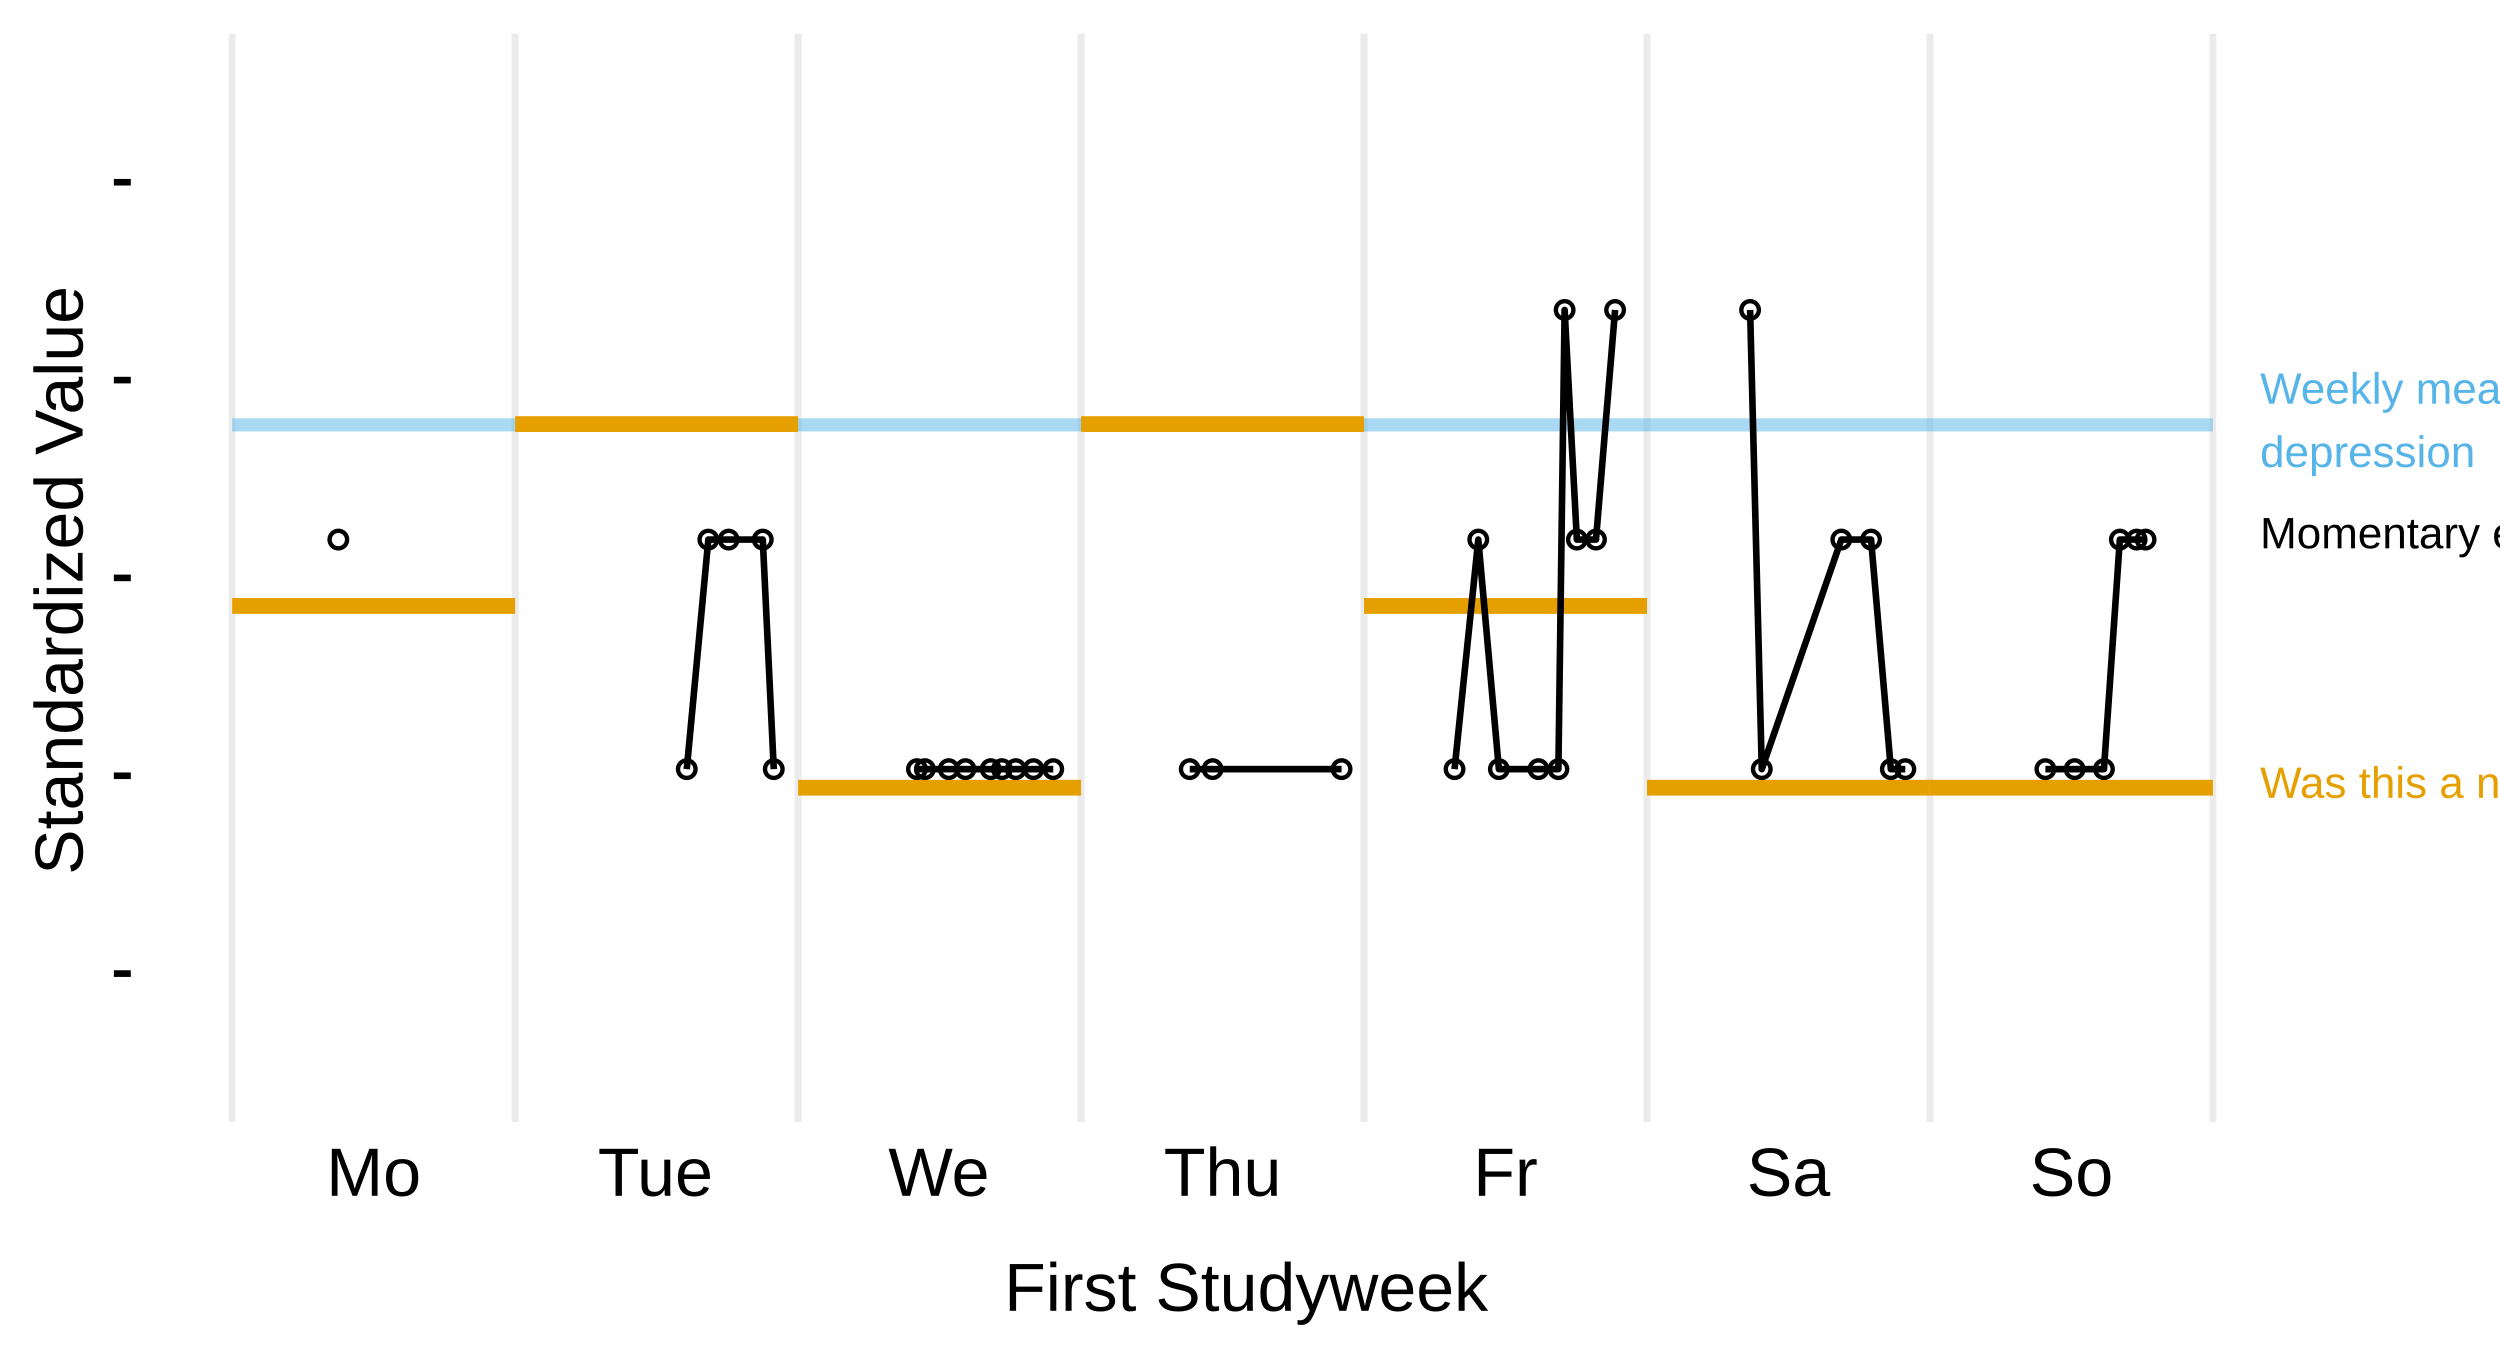
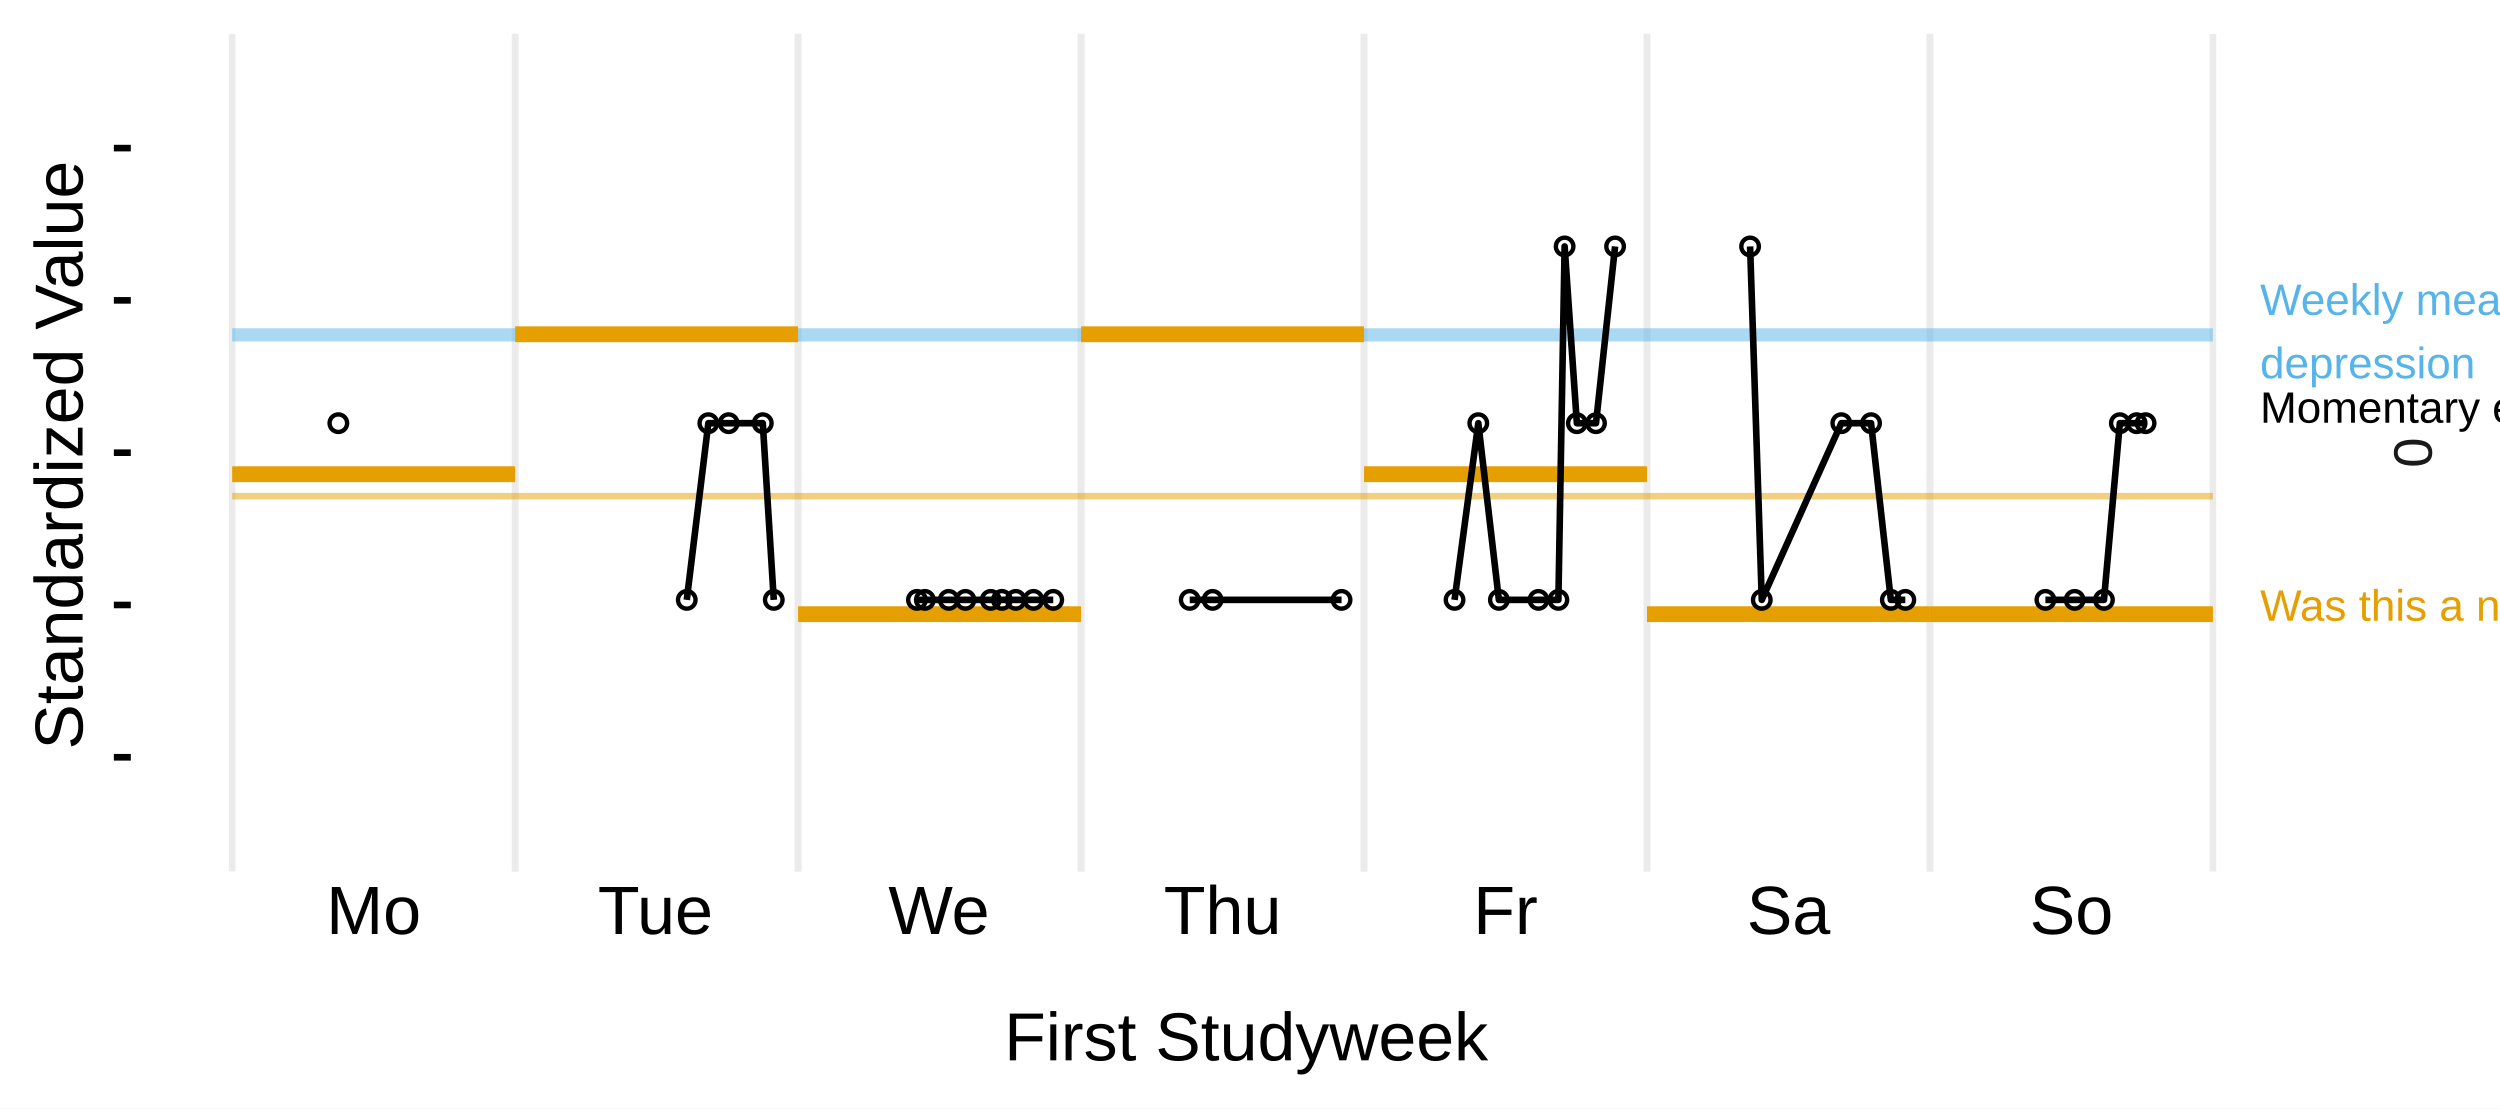
- <svg xmlns="http://www.w3.org/2000/svg" viewBox="0 0 404.25 219.75" version="1.1" id="svg4636">
-   <defs id="defs4444">
-     <style type="text/css" id="style4442">
+ <svg xmlns="http://www.w3.org/2000/svg" viewBox="0 0 404.25 179.25">
+   <defs>
+     <style type="text/css">
    line, polyline, polygon, path, rect, circle {
      fill: none;
      stroke: #000000;
      stroke-linecap: round;
      stroke-linejoin: round;
      stroke-miterlimit: 10.00;
    }
  </style>
  </defs>
-   <rect width="100%" height="100%" style="stroke: none; fill: #FFFFFF;" id="rect4446" />
-   <polyline points="37.54,181.42 37.54,5.48 " style="stroke-width: 1.07; stroke: #EBEBEB; stroke-linecap: butt;" id="polyline4448" />
-   <polyline points="83.30,181.42 83.30,5.48 " style="stroke-width: 1.07; stroke: #EBEBEB; stroke-linecap: butt;" id="polyline4450" />
-   <polyline points="83.30,181.42 83.30,5.48 " style="stroke-width: 1.07; stroke: #EBEBEB; stroke-linecap: butt;" id="polyline4452" />
-   <polyline points="129.05,181.42 129.05,5.48 " style="stroke-width: 1.07; stroke: #EBEBEB; stroke-linecap: butt;" id="polyline4454" />
-   <polyline points="129.05,181.42 129.05,5.48 " style="stroke-width: 1.07; stroke: #EBEBEB; stroke-linecap: butt;" id="polyline4456" />
-   <polyline points="174.81,181.42 174.81,5.48 " style="stroke-width: 1.07; stroke: #EBEBEB; stroke-linecap: butt;" id="polyline4458" />
-   <polyline points="174.81,181.42 174.81,5.48 " style="stroke-width: 1.07; stroke: #EBEBEB; stroke-linecap: butt;" id="polyline4460" />
-   <polyline points="220.56,181.42 220.56,5.48 " style="stroke-width: 1.07; stroke: #EBEBEB; stroke-linecap: butt;" id="polyline4462" />
-   <polyline points="220.56,181.42 220.56,5.48 " style="stroke-width: 1.07; stroke: #EBEBEB; stroke-linecap: butt;" id="polyline4464" />
-   <polyline points="266.32,181.42 266.32,5.48 " style="stroke-width: 1.07; stroke: #EBEBEB; stroke-linecap: butt;" id="polyline4466" />
-   <polyline points="266.32,181.42 266.32,5.48 " style="stroke-width: 1.07; stroke: #EBEBEB; stroke-linecap: butt;" id="polyline4468" />
-   <polyline points="312.07,181.42 312.07,5.48 " style="stroke-width: 1.07; stroke: #EBEBEB; stroke-linecap: butt;" id="polyline4470" />
-   <polyline points="312.08,181.42 312.08,5.48 " style="stroke-width: 1.07; stroke: #EBEBEB; stroke-linecap: butt;" id="polyline4472" />
-   <polyline points="357.83,181.42 357.83,5.48 " style="stroke-width: 1.07; stroke: #EBEBEB; stroke-linecap: butt;" id="polyline4474" />
-   <polyline points="37.54,68.70 357.83,68.70 " style="stroke-width: 2.13; stroke: #56B4E9; stroke-opacity: 0.50; stroke-linecap: butt;" id="polyline4476" />
-   <polyline points="37.54,97.98 83.30,97.98 " style="stroke-width: 2.56; stroke: #E69F00; stroke-linecap: butt;" id="polyline4478" />
-   <polyline points="83.30,68.58 129.05,68.58 " style="stroke-width: 2.56; stroke: #E69F00; stroke-linecap: butt;" id="polyline4480" />
-   <polyline points="129.05,127.37 174.81,127.37 " style="stroke-width: 2.56; stroke: #E69F00; stroke-linecap: butt;" id="polyline4482" />
-   <polyline points="174.81,68.58 220.56,68.58 " style="stroke-width: 2.56; stroke: #E69F00; stroke-linecap: butt;" id="polyline4484" />
-   <polyline points="220.56,97.98 266.32,97.98 " style="stroke-width: 2.56; stroke: #E69F00; stroke-linecap: butt;" id="polyline4486" />
-   <polyline points="266.32,127.37 312.07,127.37 " style="stroke-width: 2.56; stroke: #E69F00; stroke-linecap: butt;" id="polyline4488" />
-   <polyline points="312.08,127.37 357.83,127.37 " style="stroke-width: 2.56; stroke: #E69F00; stroke-linecap: butt;" id="polyline4490" />
-   <circle cx="54.71" cy="87.25" r="1.42" style="stroke-width: 0.71;" id="circle4492" />
-   <circle cx="111.05" cy="124.37" r="1.42" style="stroke-width: 0.71;" id="circle4494" />
-   <circle cx="114.54" cy="87.25" r="1.42" style="stroke-width: 0.71;" id="circle4496" />
-   <circle cx="117.82" cy="87.25" r="1.42" style="stroke-width: 0.71;" id="circle4498" />
-   <circle cx="123.34" cy="87.25" r="1.42" style="stroke-width: 0.71;" id="circle4500" />
-   <circle cx="125.12" cy="124.37" r="1.42" style="stroke-width: 0.71;" id="circle4502" />
-   <circle cx="148.27" cy="124.37" r="1.42" style="stroke-width: 0.71;" id="circle4504" />
-   <circle cx="149.55" cy="124.37" r="1.42" style="stroke-width: 0.71;" id="circle4506" />
-   <circle cx="153.41" cy="124.37" r="1.42" style="stroke-width: 0.71;" id="circle4508" />
-   <circle cx="156.11" cy="124.37" r="1.42" style="stroke-width: 0.71;" id="circle4510" />
-   <circle cx="160.20" cy="124.37" r="1.42" style="stroke-width: 0.71;" id="circle4512" />
-   <circle cx="162.01" cy="124.37" r="1.42" style="stroke-width: 0.71;" id="circle4514" />
-   <circle cx="164.25" cy="124.37" r="1.42" style="stroke-width: 0.71;" id="circle4516" />
-   <circle cx="167.11" cy="124.37" r="1.42" style="stroke-width: 0.71;" id="circle4518" />
-   <circle cx="170.31" cy="124.37" r="1.42" style="stroke-width: 0.71;" id="circle4520" />
-   <circle cx="192.38" cy="124.37" r="1.42" style="stroke-width: 0.71;" id="circle4522" />
-   <circle cx="196.08" cy="124.37" r="1.42" style="stroke-width: 0.71;" id="circle4524" />
-   <circle cx="216.93" cy="124.37" r="1.42" style="stroke-width: 0.71;" id="circle4526" />
-   <circle cx="235.20" cy="124.37" r="1.42" style="stroke-width: 0.71;" id="circle4528" />
-   <circle cx="239.04" cy="87.25" r="1.42" style="stroke-width: 0.71;" id="circle4530" />
-   <circle cx="242.37" cy="124.37" r="1.42" style="stroke-width: 0.71;" id="circle4532" />
-   <circle cx="248.77" cy="124.37" r="1.42" style="stroke-width: 0.71;" id="circle4534" />
-   <circle cx="251.99" cy="124.37" r="1.42" style="stroke-width: 0.71;" id="circle4536" />
-   <circle cx="253.00" cy="50.12" r="1.42" style="stroke-width: 0.71;" id="circle4538" />
-   <circle cx="254.98" cy="87.25" r="1.42" style="stroke-width: 0.71;" id="circle4540" />
-   <circle cx="258.07" cy="87.25" r="1.42" style="stroke-width: 0.71;" id="circle4542" />
-   <circle cx="261.16" cy="50.12" r="1.42" style="stroke-width: 0.71;" id="circle4544" />
-   <circle cx="282.99" cy="50.12" r="1.42" style="stroke-width: 0.71;" id="circle4546" />
-   <circle cx="284.88" cy="124.37" r="1.42" style="stroke-width: 0.71;" id="circle4548" />
-   <circle cx="297.74" cy="87.25" r="1.42" style="stroke-width: 0.71;" id="circle4550" />
-   <circle cx="302.55" cy="87.25" r="1.42" style="stroke-width: 0.71;" id="circle4552" />
-   <circle cx="305.75" cy="124.37" r="1.42" style="stroke-width: 0.71;" id="circle4554" />
-   <circle cx="308.09" cy="124.37" r="1.42" style="stroke-width: 0.71;" id="circle4556" />
-   <circle cx="330.74" cy="124.37" r="1.42" style="stroke-width: 0.71;" id="circle4558" />
-   <circle cx="335.47" cy="124.37" r="1.42" style="stroke-width: 0.71;" id="circle4560" />
-   <circle cx="340.21" cy="124.37" r="1.42" style="stroke-width: 0.71;" id="circle4562" />
-   <circle cx="342.78" cy="87.25" r="1.42" style="stroke-width: 0.71;" id="circle4564" />
-   <circle cx="345.49" cy="87.25" r="1.42" style="stroke-width: 0.71;" id="circle4566" />
-   <circle cx="346.94" cy="87.25" r="1.42" style="stroke-width: 0.71;" id="circle4568" />
-   <polyline points="111.05,124.37 114.54,87.25 117.82,87.25 123.34,87.25 125.12,124.37 " style="stroke-width: 1.07; stroke-linecap: butt;" id="polyline4570" />
-   <polyline points="148.27,124.37 149.55,124.37 153.41,124.37 156.11,124.37 160.20,124.37 162.01,124.37 164.25,124.37 167.11,124.37 170.31,124.37 " style="stroke-width: 1.07; stroke-linecap: butt;" id="polyline4572" />
-   <polyline points="192.38,124.37 196.08,124.37 216.93,124.37 " style="stroke-width: 1.07; stroke-linecap: butt;" id="polyline4574" />
-   <polyline points="235.20,124.37 239.04,87.25 242.37,124.37 248.77,124.37 251.99,124.37 253.00,50.12 254.98,87.25 258.07,87.25 261.16,50.12 " style="stroke-width: 1.07; stroke-linecap: butt;" id="polyline4576" />
-   <polyline points="282.99,50.12 284.88,124.37 297.74,87.25 302.55,87.25 305.75,124.37 308.09,124.37 " style="stroke-width: 1.07; stroke-linecap: butt;" id="polyline4578" />
-   <polyline points="330.74,124.37 335.47,124.37 340.21,124.37 342.78,87.25 345.49,87.25 346.94,87.25 " style="stroke-width: 1.07; stroke-linecap: butt;" id="polyline4580" />
-   <text x="52.75" y="193.36" style="font-size: 11.04px; font-family: Arial;" textLength="15.34px" lengthAdjust="spacingAndGlyphs" id="text4582">Mo</text>
-   <text x="96.67" y="193.36" style="font-size: 11.04px; font-family: Arial;" textLength="19.02px" lengthAdjust="spacingAndGlyphs" id="text4584">Tue</text>
-   <text x="143.65" y="193.36" style="font-size: 11.04px; font-family: Arial;" textLength="16.56px" lengthAdjust="spacingAndGlyphs" id="text4586">We</text>
-   <text x="188.18" y="193.36" style="font-size: 11.04px; font-family: Arial;" textLength="19.02px" lengthAdjust="spacingAndGlyphs" id="text4588">Thu</text>
-   <text x="238.23" y="193.36" style="font-size: 11.04px; font-family: Arial;" textLength="10.42px" lengthAdjust="spacingAndGlyphs" id="text4590">Fr</text>
-   <text x="282.45" y="193.36" style="font-size: 11.04px; font-family: Arial;" textLength="13.50px" lengthAdjust="spacingAndGlyphs" id="text4592">Sa</text>
-   <text x="328.20" y="193.36" style="font-size: 11.04px; font-family: Arial;" textLength="13.50px" lengthAdjust="spacingAndGlyphs" id="text4594">So</text>
-   <text x="365.46" y="86.4" style="font-size:7.11px;font-family:Arial" textLength="77.88" lengthAdjust="spacingAndGlyphs" id="text4596" transform="translate(0,2.257812)">Momentary enthusiuasm</text>
-   <text x="365.46" y="127.98" style="font-size:7.11px;font-family:Arial;fill:#e69f00" textLength="65.63" lengthAdjust="spacingAndGlyphs" id="text4598" transform="translate(0,1.03125)">Was this a nice day?</text>
-   <text x="365.46" y="65.28" style="font-size: 7.11px; fill: #56B4E9; font-family: Arial;" textLength="58.90px" lengthAdjust="spacingAndGlyphs" id="text4600">Weekly measured </text>
-   <text x="365.46" y="75.52" style="font-size: 7.11px; fill: #56B4E9; font-family: Arial;" textLength="36.77px" lengthAdjust="spacingAndGlyphs" id="text4602"> depression</text>
-   <defs id="defs4607">
-     <clipPath id="cpMzgxLjg1fDM5OC43N3wxODEuNDJ8NS40OA==">
-       <rect x="381.85" y="5.48" width="16.92" height="175.94" id="rect4604" />
+   <rect width="100%" height="100%" style="stroke: none; fill: #FFFFFF;" />
+   <polyline points="37.54,140.92 37.54,5.48 " style="stroke-width: 1.07; stroke: #EBEBEB; stroke-linecap: butt;" />
+   <polyline points="83.30,140.92 83.30,5.48 " style="stroke-width: 1.07; stroke: #EBEBEB; stroke-linecap: butt;" />
+   <polyline points="83.30,140.92 83.30,5.48 " style="stroke-width: 1.07; stroke: #EBEBEB; stroke-linecap: butt;" />
+   <polyline points="129.05,140.92 129.05,5.48 " style="stroke-width: 1.07; stroke: #EBEBEB; stroke-linecap: butt;" />
+   <polyline points="129.05,140.92 129.05,5.48 " style="stroke-width: 1.07; stroke: #EBEBEB; stroke-linecap: butt;" />
+   <polyline points="174.81,140.92 174.81,5.48 " style="stroke-width: 1.07; stroke: #EBEBEB; stroke-linecap: butt;" />
+   <polyline points="174.81,140.92 174.81,5.48 " style="stroke-width: 1.07; stroke: #EBEBEB; stroke-linecap: butt;" />
+   <polyline points="220.56,140.92 220.56,5.48 " style="stroke-width: 1.07; stroke: #EBEBEB; stroke-linecap: butt;" />
+   <polyline points="220.56,140.92 220.56,5.48 " style="stroke-width: 1.07; stroke: #EBEBEB; stroke-linecap: butt;" />
+   <polyline points="266.32,140.92 266.32,5.48 " style="stroke-width: 1.07; stroke: #EBEBEB; stroke-linecap: butt;" />
+   <polyline points="266.32,140.92 266.32,5.48 " style="stroke-width: 1.07; stroke: #EBEBEB; stroke-linecap: butt;" />
+   <polyline points="312.07,140.92 312.07,5.48 " style="stroke-width: 1.07; stroke: #EBEBEB; stroke-linecap: butt;" />
+   <polyline points="312.08,140.92 312.08,5.48 " style="stroke-width: 1.07; stroke: #EBEBEB; stroke-linecap: butt;" />
+   <polyline points="357.83,140.92 357.83,5.48 " style="stroke-width: 1.07; stroke: #EBEBEB; stroke-linecap: butt;" />
+   <polyline points="37.54,80.23 357.83,80.23 " style="stroke-width: 1.07; stroke: #E69F00; stroke-opacity: 0.50; stroke-linecap: butt;" />
+   <polyline points="37.54,54.15 357.83,54.15 " style="stroke-width: 2.13; stroke: #56B4E9; stroke-opacity: 0.50; stroke-linecap: butt;" />
+   <polyline points="37.54,76.68 83.30,76.68 " style="stroke-width: 2.56; stroke: #E69F00; stroke-linecap: butt;" />
+   <polyline points="83.30,54.05 129.05,54.05 " style="stroke-width: 2.56; stroke: #E69F00; stroke-linecap: butt;" />
+   <polyline points="129.05,99.31 174.81,99.31 " style="stroke-width: 2.56; stroke: #E69F00; stroke-linecap: butt;" />
+   <polyline points="174.81,54.05 220.56,54.05 " style="stroke-width: 2.56; stroke: #E69F00; stroke-linecap: butt;" />
+   <polyline points="220.56,76.68 266.32,76.68 " style="stroke-width: 2.56; stroke: #E69F00; stroke-linecap: butt;" />
+   <polyline points="266.32,99.31 312.07,99.31 " style="stroke-width: 2.56; stroke: #E69F00; stroke-linecap: butt;" />
+   <polyline points="312.08,99.31 357.83,99.31 " style="stroke-width: 2.56; stroke: #E69F00; stroke-linecap: butt;" />
+   <circle cx="54.71" cy="68.43" r="1.42" style="stroke-width: 0.71;" />
+   <circle cx="111.05" cy="97.00" r="1.42" style="stroke-width: 0.71;" />
+   <circle cx="114.54" cy="68.43" r="1.42" style="stroke-width: 0.71;" />
+   <circle cx="117.82" cy="68.43" r="1.42" style="stroke-width: 0.71;" />
+   <circle cx="123.34" cy="68.43" r="1.42" style="stroke-width: 0.71;" />
+   <circle cx="125.12" cy="97.00" r="1.42" style="stroke-width: 0.71;" />
+   <circle cx="148.27" cy="97.00" r="1.42" style="stroke-width: 0.71;" />
+   <circle cx="149.55" cy="97.00" r="1.42" style="stroke-width: 0.71;" />
+   <circle cx="153.41" cy="97.00" r="1.42" style="stroke-width: 0.71;" />
+   <circle cx="156.11" cy="97.00" r="1.42" style="stroke-width: 0.71;" />
+   <circle cx="160.20" cy="97.00" r="1.42" style="stroke-width: 0.71;" />
+   <circle cx="162.01" cy="97.00" r="1.42" style="stroke-width: 0.71;" />
+   <circle cx="164.25" cy="97.00" r="1.42" style="stroke-width: 0.71;" />
+   <circle cx="167.11" cy="97.00" r="1.42" style="stroke-width: 0.71;" />
+   <circle cx="170.31" cy="97.00" r="1.42" style="stroke-width: 0.71;" />
+   <circle cx="192.38" cy="97.00" r="1.42" style="stroke-width: 0.71;" />
+   <circle cx="196.08" cy="97.00" r="1.42" style="stroke-width: 0.71;" />
+   <circle cx="216.93" cy="97.00" r="1.42" style="stroke-width: 0.71;" />
+   <circle cx="235.20" cy="97.00" r="1.42" style="stroke-width: 0.71;" />
+   <circle cx="239.04" cy="68.43" r="1.42" style="stroke-width: 0.71;" />
+   <circle cx="242.37" cy="97.00" r="1.42" style="stroke-width: 0.71;" />
+   <circle cx="248.77" cy="97.00" r="1.42" style="stroke-width: 0.71;" />
+   <circle cx="251.99" cy="97.00" r="1.42" style="stroke-width: 0.71;" />
+   <circle cx="253.00" cy="39.85" r="1.42" style="stroke-width: 0.71;" />
+   <circle cx="254.98" cy="68.43" r="1.42" style="stroke-width: 0.71;" />
+   <circle cx="258.07" cy="68.43" r="1.42" style="stroke-width: 0.71;" />
+   <circle cx="261.16" cy="39.85" r="1.42" style="stroke-width: 0.71;" />
+   <circle cx="282.99" cy="39.85" r="1.42" style="stroke-width: 0.71;" />
+   <circle cx="284.88" cy="97.00" r="1.42" style="stroke-width: 0.71;" />
+   <circle cx="297.74" cy="68.43" r="1.42" style="stroke-width: 0.71;" />
+   <circle cx="302.55" cy="68.43" r="1.42" style="stroke-width: 0.71;" />
+   <circle cx="305.75" cy="97.00" r="1.42" style="stroke-width: 0.71;" />
+   <circle cx="308.09" cy="97.00" r="1.42" style="stroke-width: 0.71;" />
+   <circle cx="330.74" cy="97.00" r="1.42" style="stroke-width: 0.71;" />
+   <circle cx="335.47" cy="97.00" r="1.42" style="stroke-width: 0.71;" />
+   <circle cx="340.21" cy="97.00" r="1.42" style="stroke-width: 0.71;" />
+   <circle cx="342.78" cy="68.43" r="1.42" style="stroke-width: 0.71;" />
+   <circle cx="345.49" cy="68.43" r="1.42" style="stroke-width: 0.71;" />
+   <circle cx="346.94" cy="68.43" r="1.42" style="stroke-width: 0.71;" />
+   <polyline points="111.05,97.00 114.54,68.43 117.82,68.43 123.34,68.43 125.12,97.00 " style="stroke-width: 1.07; stroke-linecap: butt;" />
+   <polyline points="148.27,97.00 149.55,97.00 153.41,97.00 156.11,97.00 160.20,97.00 162.01,97.00 164.25,97.00 167.11,97.00 170.31,97.00 " style="stroke-width: 1.07; stroke-linecap: butt;" />
+   <polyline points="192.38,97.00 196.08,97.00 216.93,97.00 " style="stroke-width: 1.07; stroke-linecap: butt;" />
+   <polyline points="235.20,97.00 239.04,68.43 242.37,97.00 248.77,97.00 251.99,97.00 253.00,39.85 254.98,68.43 258.07,68.43 261.16,39.85 " style="stroke-width: 1.07; stroke-linecap: butt;" />
+   <polyline points="282.99,39.85 284.88,97.00 297.74,68.43 302.55,68.43 305.75,97.00 308.09,97.00 " style="stroke-width: 1.07; stroke-linecap: butt;" />
+   <polyline points="330.74,97.00 335.47,97.00 340.21,97.00 342.78,68.43 345.49,68.43 346.94,68.43 " style="stroke-width: 1.07; stroke-linecap: butt;" />
+   <text x="52.75" y="151.02" style="font-size: 11.04px; font-family: Arial;" textLength="15.34px" lengthAdjust="spacingAndGlyphs">Mo</text>
+   <text x="96.67" y="151.02" style="font-size: 11.04px; font-family: Arial;" textLength="19.02px" lengthAdjust="spacingAndGlyphs">Tue</text>
+   <text x="143.65" y="151.02" style="font-size: 11.04px; font-family: Arial;" textLength="16.56px" lengthAdjust="spacingAndGlyphs">We</text>
+   <text x="188.18" y="151.02" style="font-size: 11.04px; font-family: Arial;" textLength="19.02px" lengthAdjust="spacingAndGlyphs">Thu</text>
+   <text x="238.23" y="151.02" style="font-size: 11.04px; font-family: Arial;" textLength="10.42px" lengthAdjust="spacingAndGlyphs">Fr</text>
+   <text x="282.45" y="151.02" style="font-size: 11.04px; font-family: Arial;" textLength="13.50px" lengthAdjust="spacingAndGlyphs">Sa</text>
+   <text x="328.20" y="151.02" style="font-size: 11.04px; font-family: Arial;" textLength="13.50px" lengthAdjust="spacingAndGlyphs">So</text>
+   <text x="365.46" y="68.36" style="font-size: 7.11px; font-family: Arial;" textLength="77.88px" lengthAdjust="spacingAndGlyphs">Momentary enthusiuasm</text>
+   <text x="365.46" y="100.37" style="font-size: 7.11px; fill: #E69F00; font-family: Arial;" textLength="65.63px" lengthAdjust="spacingAndGlyphs">Was this a nice day?</text>
+   <text x="365.46" y="50.92" style="font-size: 7.11px; fill: #56B4E9; font-family: Arial;" textLength="58.90px" lengthAdjust="spacingAndGlyphs">Weekly measured </text>
+   <text x="365.46" y="61.17" style="font-size: 7.11px; fill: #56B4E9; font-family: Arial;" textLength="36.77px" lengthAdjust="spacingAndGlyphs"> depression</text>
+   <defs>
+     <clipPath id="cpMzgxLjg1fDM5OC43N3wxNDAuOTJ8NS40OA==">
+       <rect x="381.85" y="5.48" width="16.92" height="135.44" />
    </clipPath>
  </defs>
-   <defs id="defs4616">
-     <clipPath id="cpMC4wMHw0MDQuMjV8MjE5Ljc1fDAuMDA=">
-       <rect x="0.00" y="0.00" width="404.25" height="219.75" id="rect4613" />
+   <g clip-path="url(#cpMzgxLjg1fDM5OC43N3wxNDAuOTJ8NS40OA==)">
+     <text transform="translate(387.16,70.75) rotate(90)" style="font-size: 8.80px; fill: #1A1A1A; font-family: Arial;" textLength="4.89px" lengthAdjust="spacingAndGlyphs">0</text>
+   </g>
+   <defs>
+     <clipPath id="cpMC4wMHw0MDQuMjV8MTc5LjI1fDAuMDA=">
+       <rect x="0.00" y="0.00" width="404.25" height="179.25" />
    </clipPath>
  </defs>
-   <polyline points="18.41,157.43 21.15,157.43 " style="stroke-width: 1.07; stroke-linecap: butt;" clip-path="url(#cpMC4wMHw0MDQuMjV8MjE5Ljc1fDAuMDA=)" id="polyline4618" />
-   <polyline points="18.41,125.44 21.15,125.44 " style="stroke-width: 1.07; stroke-linecap: butt;" clip-path="url(#cpMC4wMHw0MDQuMjV8MjE5Ljc1fDAuMDA=)" id="polyline4620" />
-   <polyline points="18.41,93.45 21.15,93.45 " style="stroke-width: 1.07; stroke-linecap: butt;" clip-path="url(#cpMC4wMHw0MDQuMjV8MjE5Ljc1fDAuMDA=)" id="polyline4622" />
-   <polyline points="18.41,61.46 21.15,61.46 " style="stroke-width: 1.07; stroke-linecap: butt;" clip-path="url(#cpMC4wMHw0MDQuMjV8MjE5Ljc1fDAuMDA=)" id="polyline4624" />
-   <polyline points="18.41,29.47 21.15,29.47 " style="stroke-width: 1.07; stroke-linecap: butt;" clip-path="url(#cpMC4wMHw0MDQuMjV8MjE5Ljc1fDAuMDA=)" id="polyline4626" />
-   <g clip-path="url(#cpMC4wMHw0MDQuMjV8MjE5Ljc1fDAuMDA=)" id="g4630">
-     <text x="162.38" y="211.96" style="font-size: 11.00px; font-family: Arial;" textLength="78.25px" lengthAdjust="spacingAndGlyphs" id="text4628">First Studyweek</text>
+   <polyline points="18.41,122.45 21.15,122.45 " style="stroke-width: 1.07; stroke-linecap: butt;" clip-path="url(#cpMC4wMHw0MDQuMjV8MTc5LjI1fDAuMDA=)" />
+   <polyline points="18.41,97.82 21.15,97.82 " style="stroke-width: 1.07; stroke-linecap: butt;" clip-path="url(#cpMC4wMHw0MDQuMjV8MTc5LjI1fDAuMDA=)" />
+   <polyline points="18.41,73.20 21.15,73.20 " style="stroke-width: 1.07; stroke-linecap: butt;" clip-path="url(#cpMC4wMHw0MDQuMjV8MTc5LjI1fDAuMDA=)" />
+   <polyline points="18.41,48.57 21.15,48.57 " style="stroke-width: 1.07; stroke-linecap: butt;" clip-path="url(#cpMC4wMHw0MDQuMjV8MTc5LjI1fDAuMDA=)" />
+   <polyline points="18.41,23.95 21.15,23.95 " style="stroke-width: 1.07; stroke-linecap: butt;" clip-path="url(#cpMC4wMHw0MDQuMjV8MTc5LjI1fDAuMDA=)" />
+   <g clip-path="url(#cpMC4wMHw0MDQuMjV8MTc5LjI1fDAuMDA=)">
+     <text x="162.38" y="171.46" style="font-size: 11.00px; font-family: Arial;" textLength="78.25px" lengthAdjust="spacingAndGlyphs">First Studyweek</text>
  </g>
-   <g clip-path="url(#cpMC4wMHw0MDQuMjV8MjE5Ljc1fDAuMDA=)" id="g4634">
-     <text transform="translate(13.35,141.45) rotate(-90)" style="font-size: 11.00px; font-family: Arial;" textLength="96.01px" lengthAdjust="spacingAndGlyphs" id="text4632">Standardized Value</text>
+   <g clip-path="url(#cpMC4wMHw0MDQuMjV8MTc5LjI1fDAuMDA=)">
+     <text transform="translate(13.35,121.20) rotate(-90)" style="font-size: 11.00px; font-family: Arial;" textLength="96.01px" lengthAdjust="spacingAndGlyphs">Standardized Value</text>
  </g>
</svg>
